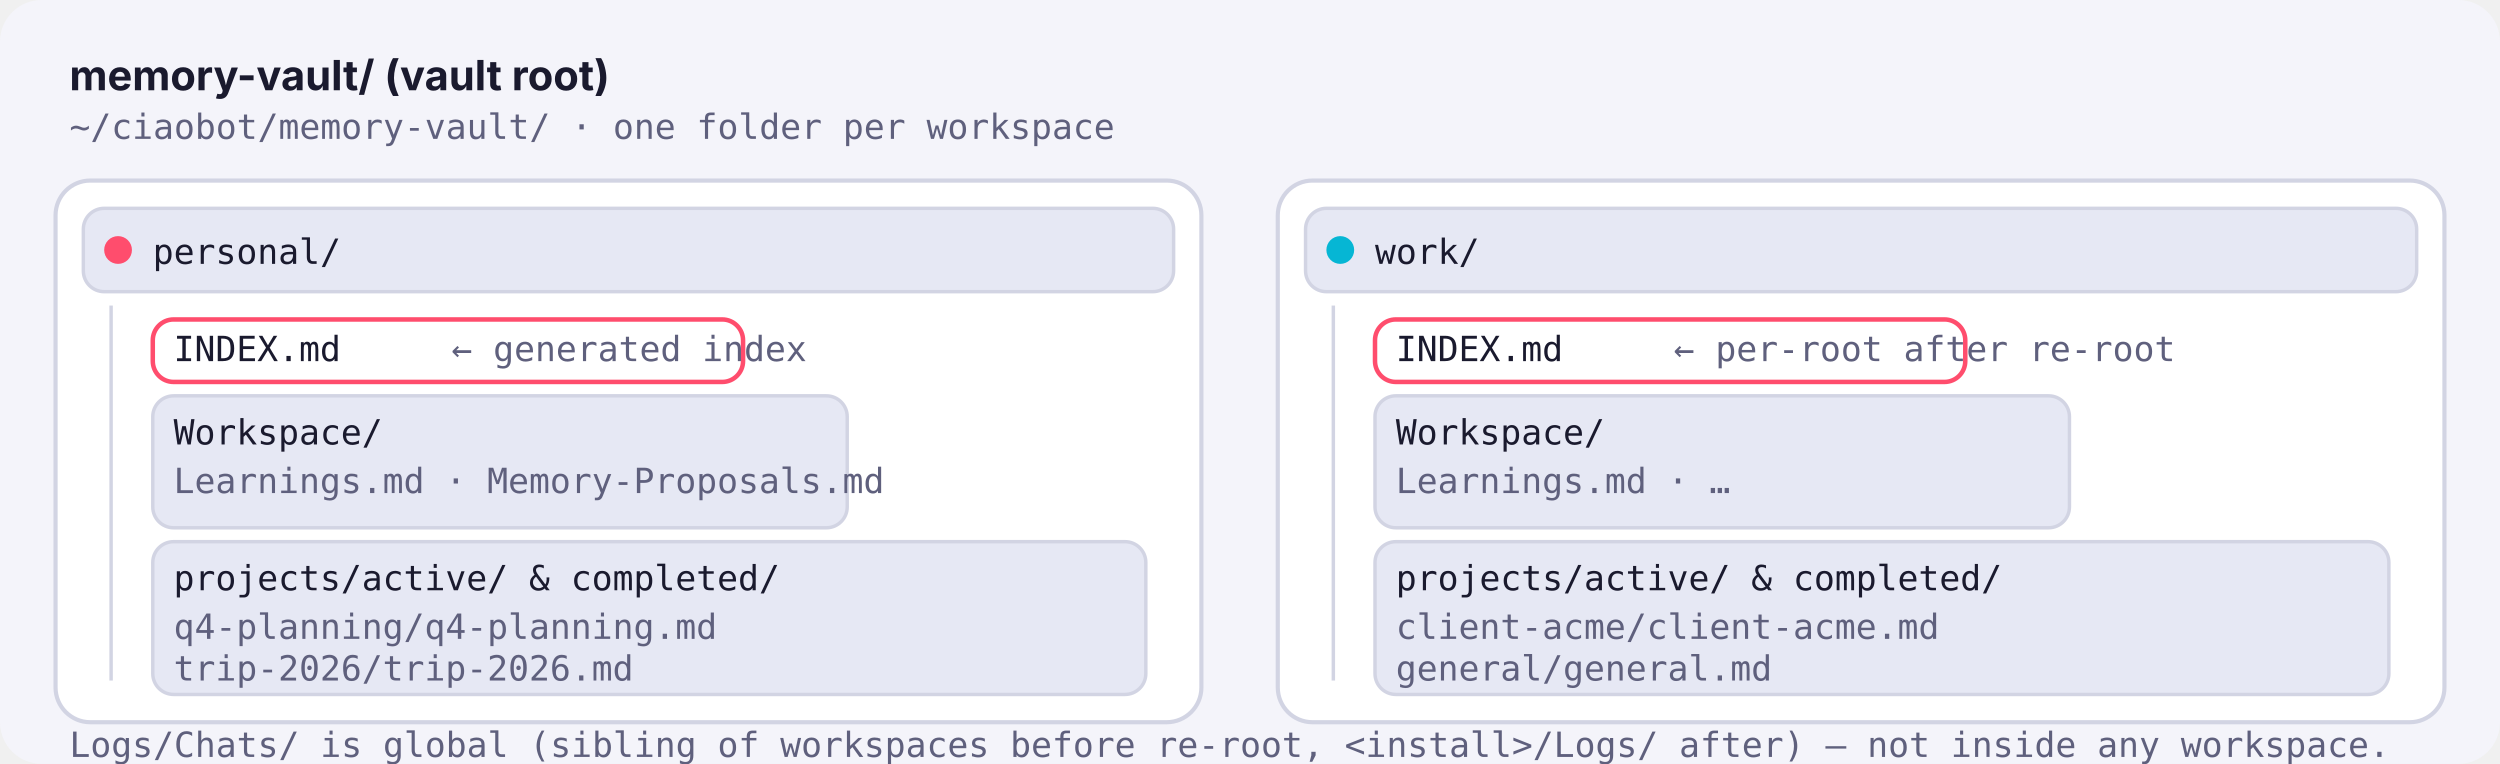
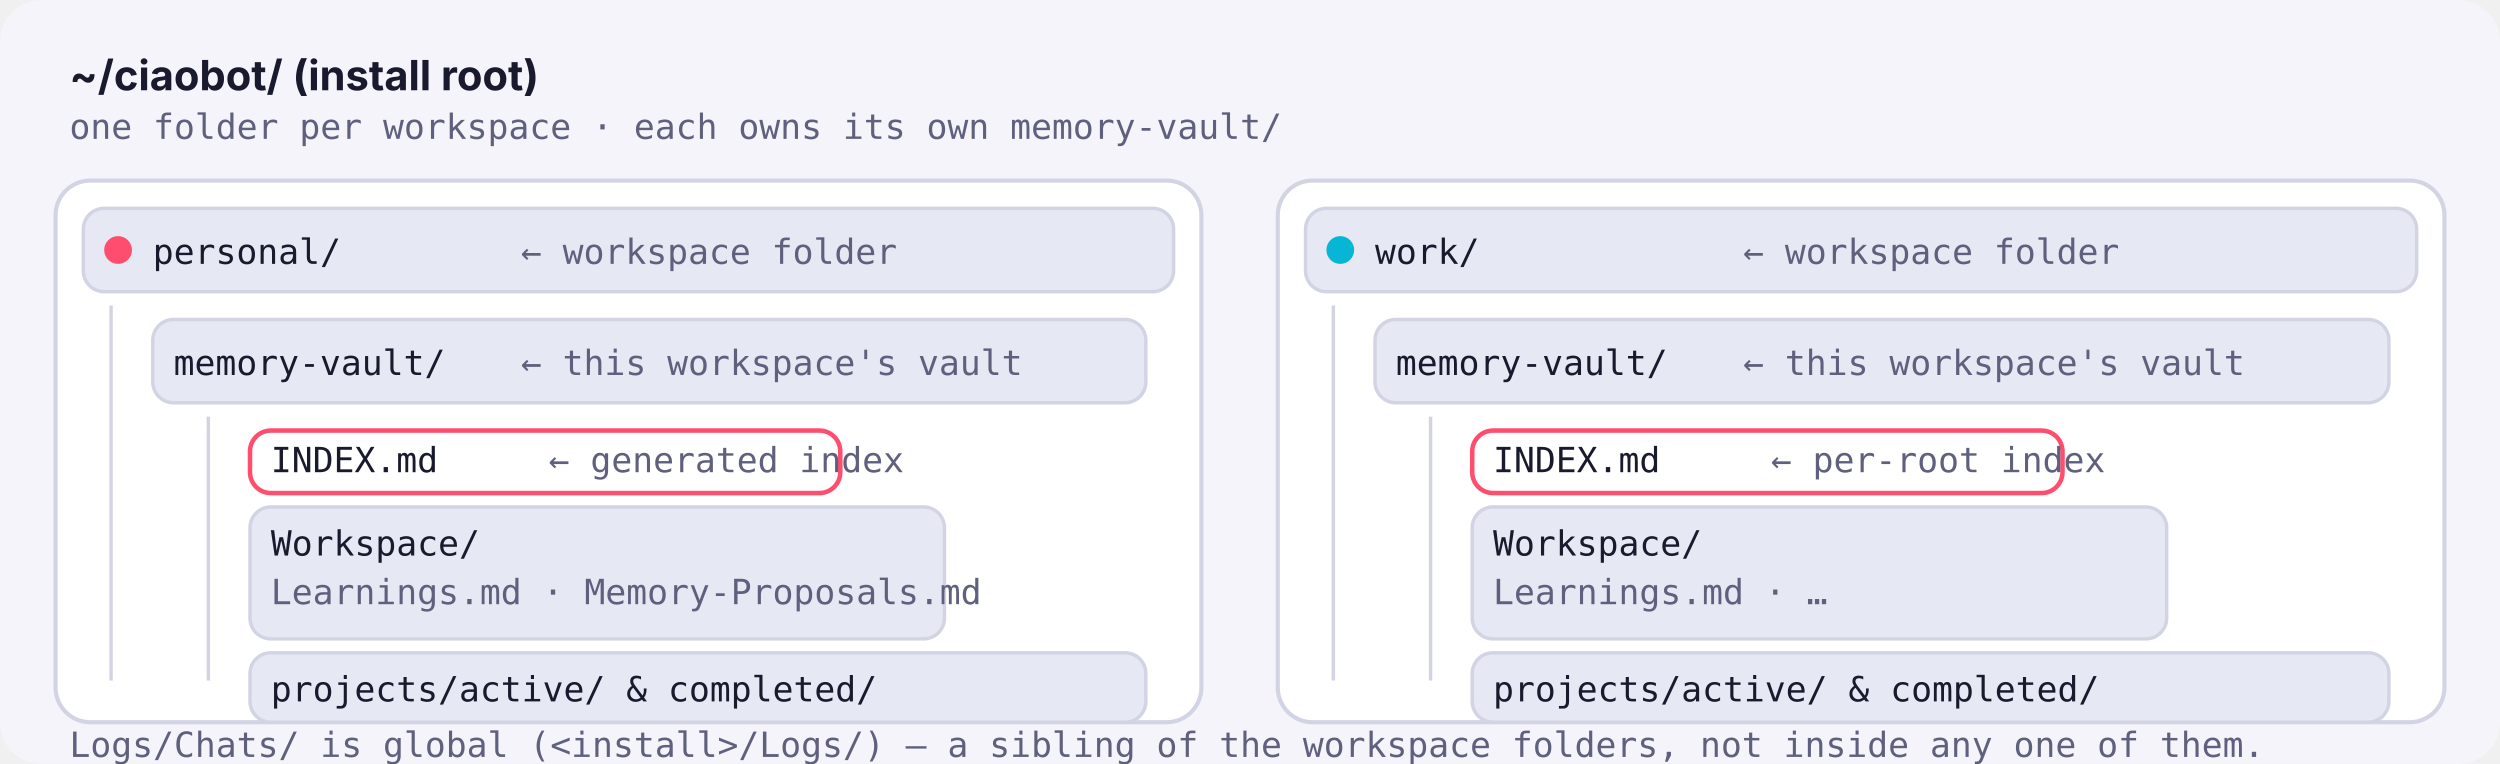
<svg xmlns="http://www.w3.org/2000/svg" viewBox="0 0 720 220" role="img" aria-labelledby="title desc">
  <style>
  .bg { fill: #f4f4fa; }
  .card { fill: #ffffff; stroke: #d2d4e3; stroke-width: 1.2; rx: 10; }
  .label { font-family: -apple-system, BlinkMacSystemFont, 'SF Pro Text', sans-serif; font-size: 11px; fill: #1a1a2e; }
  .label-bold { font-weight: 700; font-size: 12px; }
  .mono { font-family: SFMono-Regular, 'SF Mono', Menlo, monospace; font-size: 10px; fill: #1a1a2e; }
  .mono-muted { font-family: SFMono-Regular, 'SF Mono', Menlo, monospace; font-size: 10px; fill: #5f607d; }
  .tree-line { stroke: #d2d4e3; stroke-width: 1; fill: none; }
  .folder { fill: #e6e8f4; stroke: #d2d4e3; stroke-width: 1; rx: 6; }
  .file { fill: #ffffff; stroke: #d2d4e3; stroke-width: 1; rx: 6; }
  .file-pink { stroke: #ff4d6d; stroke-width: 1.3; }
</style>
  <rect width="720" height="220" rx="12" class="bg" />
-   <text x="20" y="26" class="label label-bold">memory-vault/  (vault root)</text>
-   <text x="20" y="40" class="mono-muted">~/ciaobot/memory-vault/  ·  one folder per workspace</text>
+   <text x="20" y="26" class="label label-bold">~/ciaobot/  (install root)</text>
+   <text x="20" y="40" class="mono-muted">one folder per workspace · each owns its own memory-vault/</text>
  <g>
    <rect x="16" y="52" width="330" height="156" rx="10" class="card" />
    <rect x="24" y="60" width="314" height="24" rx="7" class="folder" />
    <circle cx="34" cy="72" r="4" fill="#ff4d6d" />
    <text x="44" y="76" class="mono">personal/</text>
+     <text x="150" y="76" class="mono-muted">← workspace folder</text>
    <line x1="32" y1="88" x2="32" y2="196" class="tree-line" />
-     <rect x="44" y="92" width="170" height="18" rx="5" class="file file-pink" />
-     <text x="50" y="104" class="mono">INDEX.md</text>
-     <text x="130" y="104" class="mono-muted">← generated index</text>
-     <rect x="44" y="114" width="200" height="38" rx="6" class="folder" />
-     <text x="50" y="128" class="mono">Workspace/</text>
-     <text x="50" y="142" class="mono-muted">Learnings.md · Memory-Proposals.md</text>
-     <rect x="44" y="156" width="286" height="44" rx="6" class="folder" />
-     <text x="50" y="170" class="mono">projects/active/  &amp;  completed/</text>
-     <text x="50" y="184" class="mono-muted">q4-planning/q4-planning.md</text>
-     <text x="50" y="196" class="mono-muted">trip-2026/trip-2026.md</text>
+     <rect x="44" y="92" width="286" height="24" rx="6" class="folder" />
+     <text x="50" y="108" class="mono">memory-vault/</text>
+     <text x="150" y="108" class="mono-muted">← this workspace's vault</text>
+     <line x1="60" y1="120" x2="60" y2="196" class="tree-line" />
+     <rect x="72" y="124" width="170" height="18" rx="5" class="file file-pink" />
+     <text x="78" y="136" class="mono">INDEX.md</text>
+     <text x="158" y="136" class="mono-muted">← generated index</text>
+     <rect x="72" y="146" width="200" height="38" rx="6" class="folder" />
+     <text x="78" y="160" class="mono">Workspace/</text>
+     <text x="78" y="174" class="mono-muted">Learnings.md · Memory-Proposals.md</text>
+     <rect x="72" y="188" width="258" height="20" rx="6" class="folder" />
+     <text x="78" y="202" class="mono">projects/active/  &amp;  completed/</text>
  </g>
  <g>
    <rect x="368" y="52" width="336" height="156" rx="10" class="card" />
    <rect x="376" y="60" width="320" height="24" rx="7" class="folder" />
    <circle cx="386" cy="72" r="4" fill="#06b6d4" />
    <text x="396" y="76" class="mono">work/</text>
+     <text x="502" y="76" class="mono-muted">← workspace folder</text>
    <line x1="384" y1="88" x2="384" y2="196" class="tree-line" />
-     <rect x="396" y="92" width="170" height="18" rx="5" class="file file-pink" />
-     <text x="402" y="104" class="mono">INDEX.md</text>
-     <text x="482" y="104" class="mono-muted">← per-root after re-root</text>
-     <rect x="396" y="114" width="200" height="38" rx="6" class="folder" />
-     <text x="402" y="128" class="mono">Workspace/</text>
-     <text x="402" y="142" class="mono-muted">Learnings.md · …</text>
-     <rect x="396" y="156" width="292" height="44" rx="6" class="folder" />
-     <text x="402" y="170" class="mono">projects/active/  &amp;  completed/</text>
-     <text x="402" y="184" class="mono-muted">client-acme/client-acme.md</text>
-     <text x="402" y="196" class="mono-muted">general/general.md</text>
+     <rect x="396" y="92" width="292" height="24" rx="6" class="folder" />
+     <text x="402" y="108" class="mono">memory-vault/</text>
+     <text x="502" y="108" class="mono-muted">← this workspace's vault</text>
+     <line x1="412" y1="120" x2="412" y2="196" class="tree-line" />
+     <rect x="424" y="124" width="170" height="18" rx="5" class="file file-pink" />
+     <text x="430" y="136" class="mono">INDEX.md</text>
+     <text x="510" y="136" class="mono-muted">← per-root index</text>
+     <rect x="424" y="146" width="200" height="38" rx="6" class="folder" />
+     <text x="430" y="160" class="mono">Workspace/</text>
+     <text x="430" y="174" class="mono-muted">Learnings.md · …</text>
+     <rect x="424" y="188" width="264" height="20" rx="6" class="folder" />
+     <text x="430" y="202" class="mono">projects/active/  &amp;  completed/</text>
  </g>
-   <text x="20" y="218" class="mono-muted">Logs/Chats/ is global (sibling of workspaces before re-root, &lt;install&gt;/Logs/ after) — not inside any workspace.</text>
+   <text x="20" y="218" class="mono-muted">Logs/Chats/ is global (&lt;install&gt;/Logs/) — a sibling of the workspace folders, not inside any one of them.</text>
</svg>
